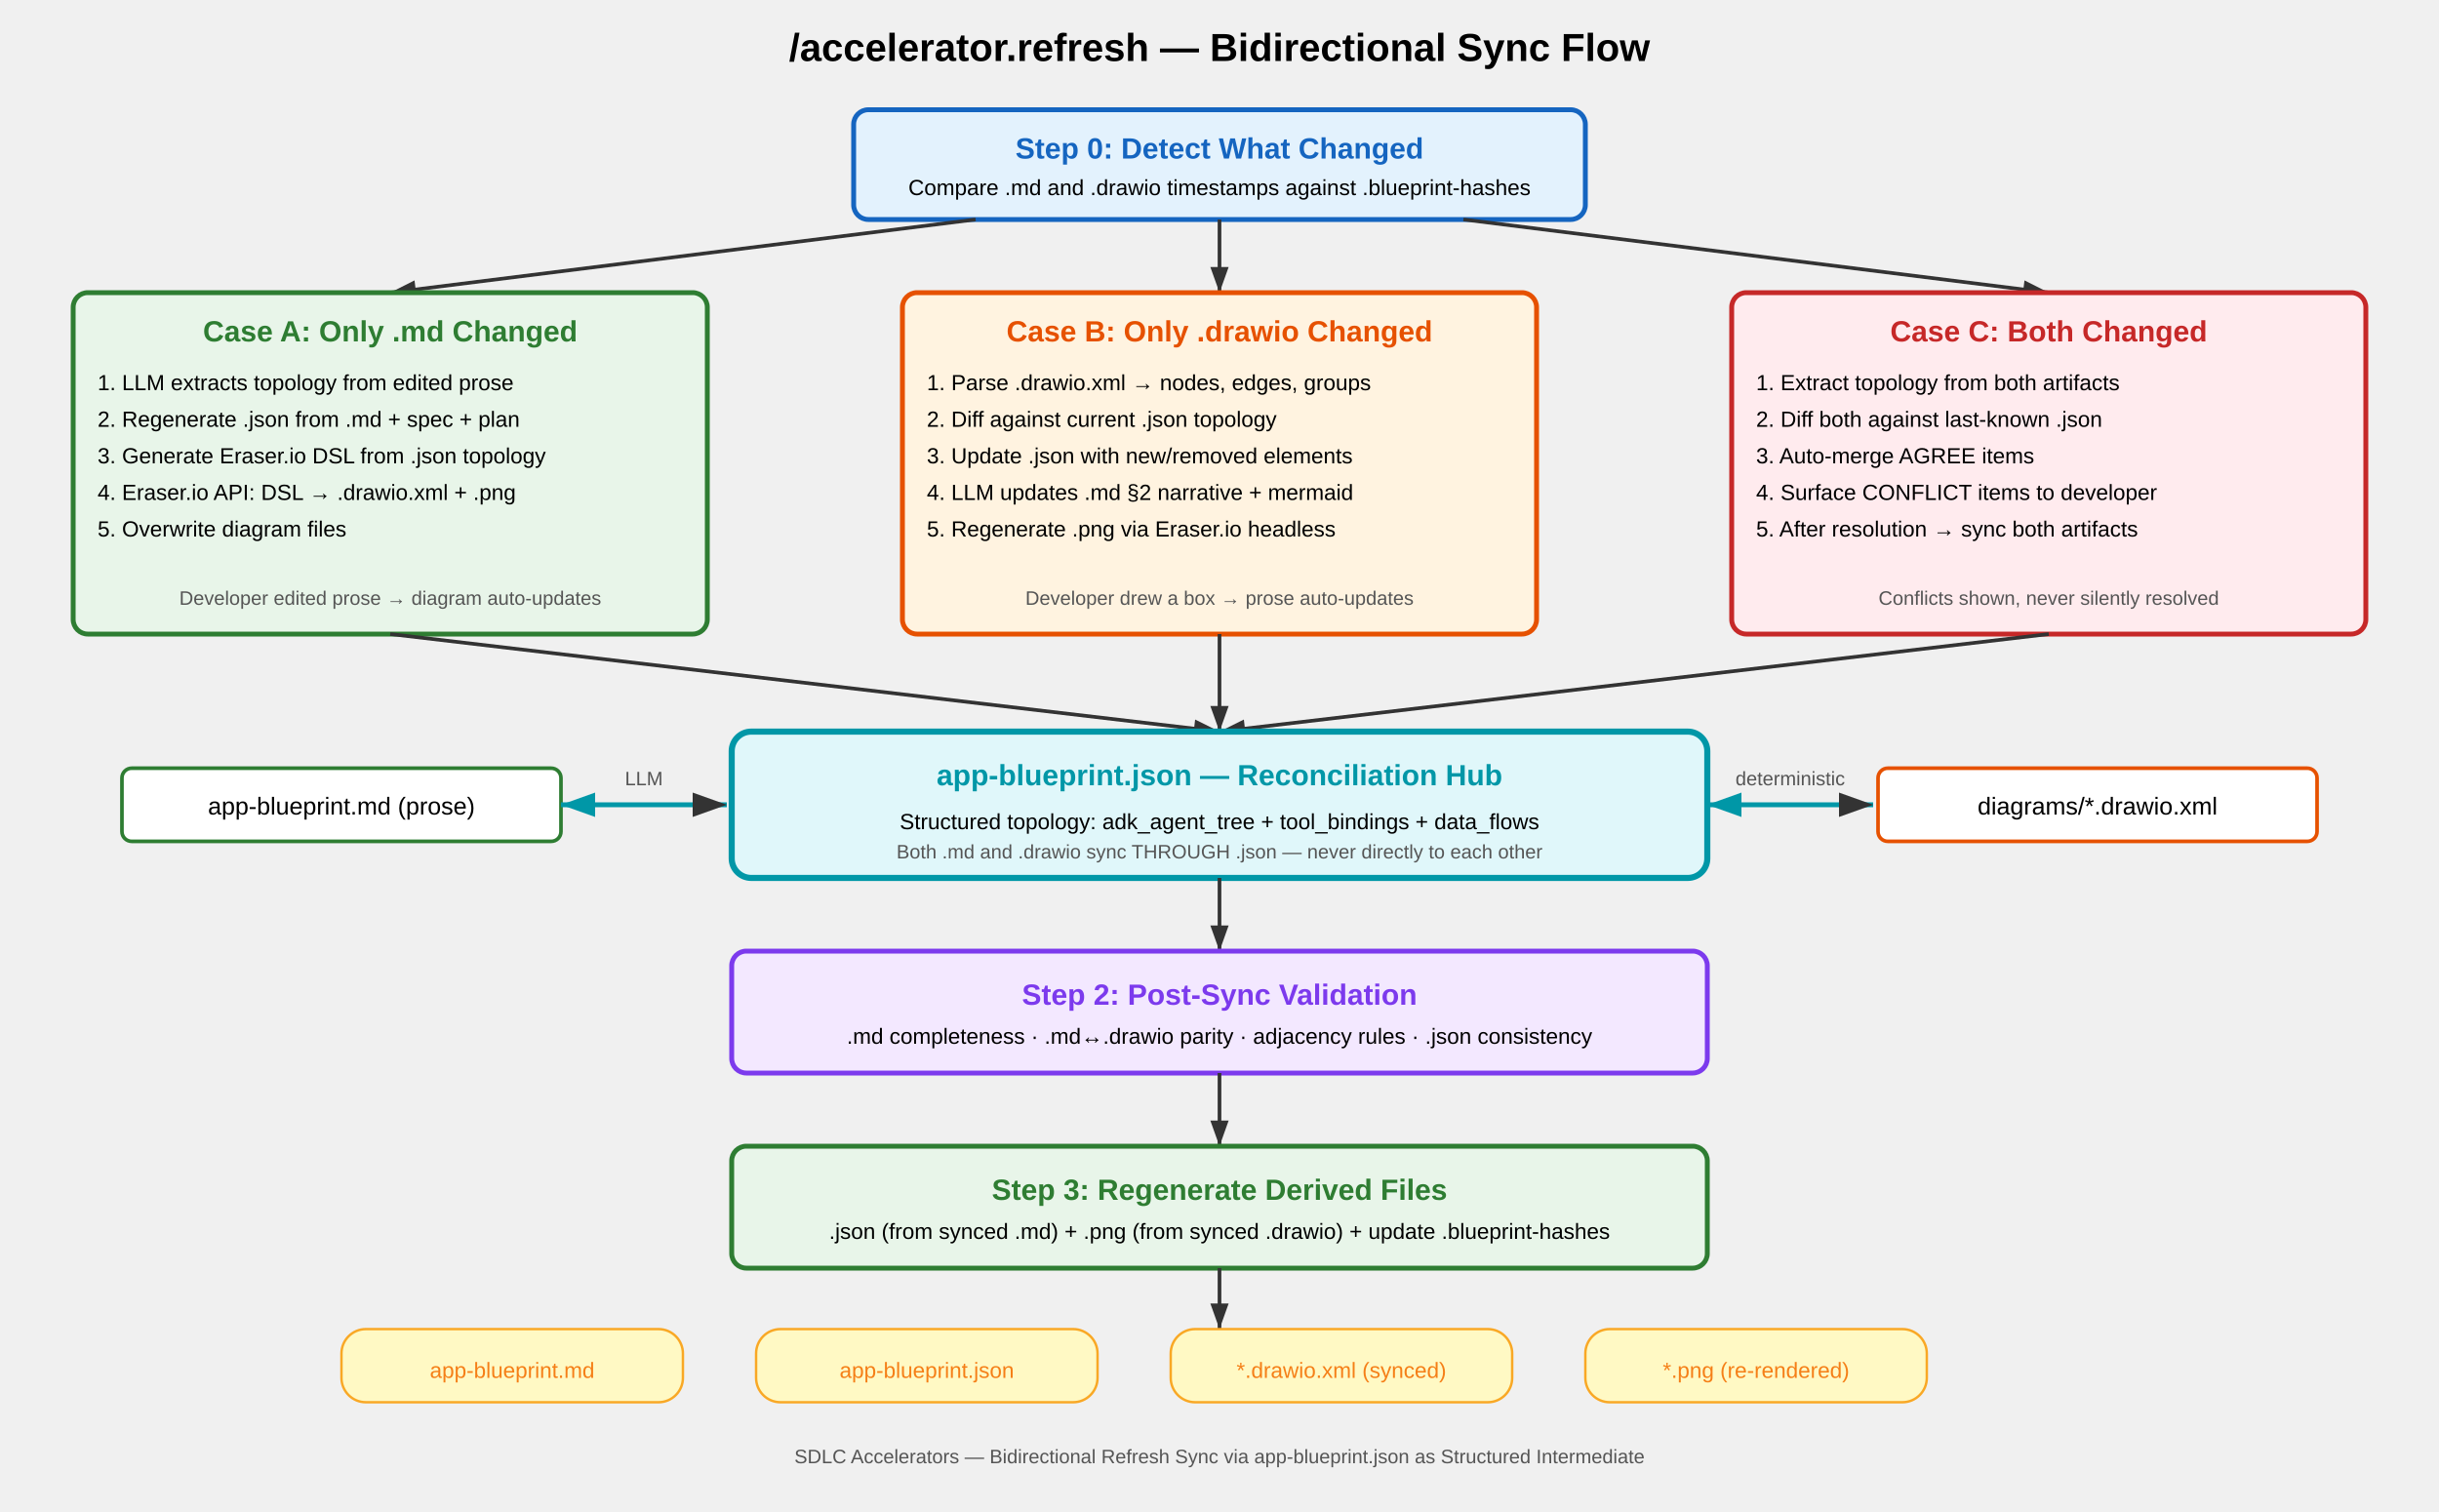
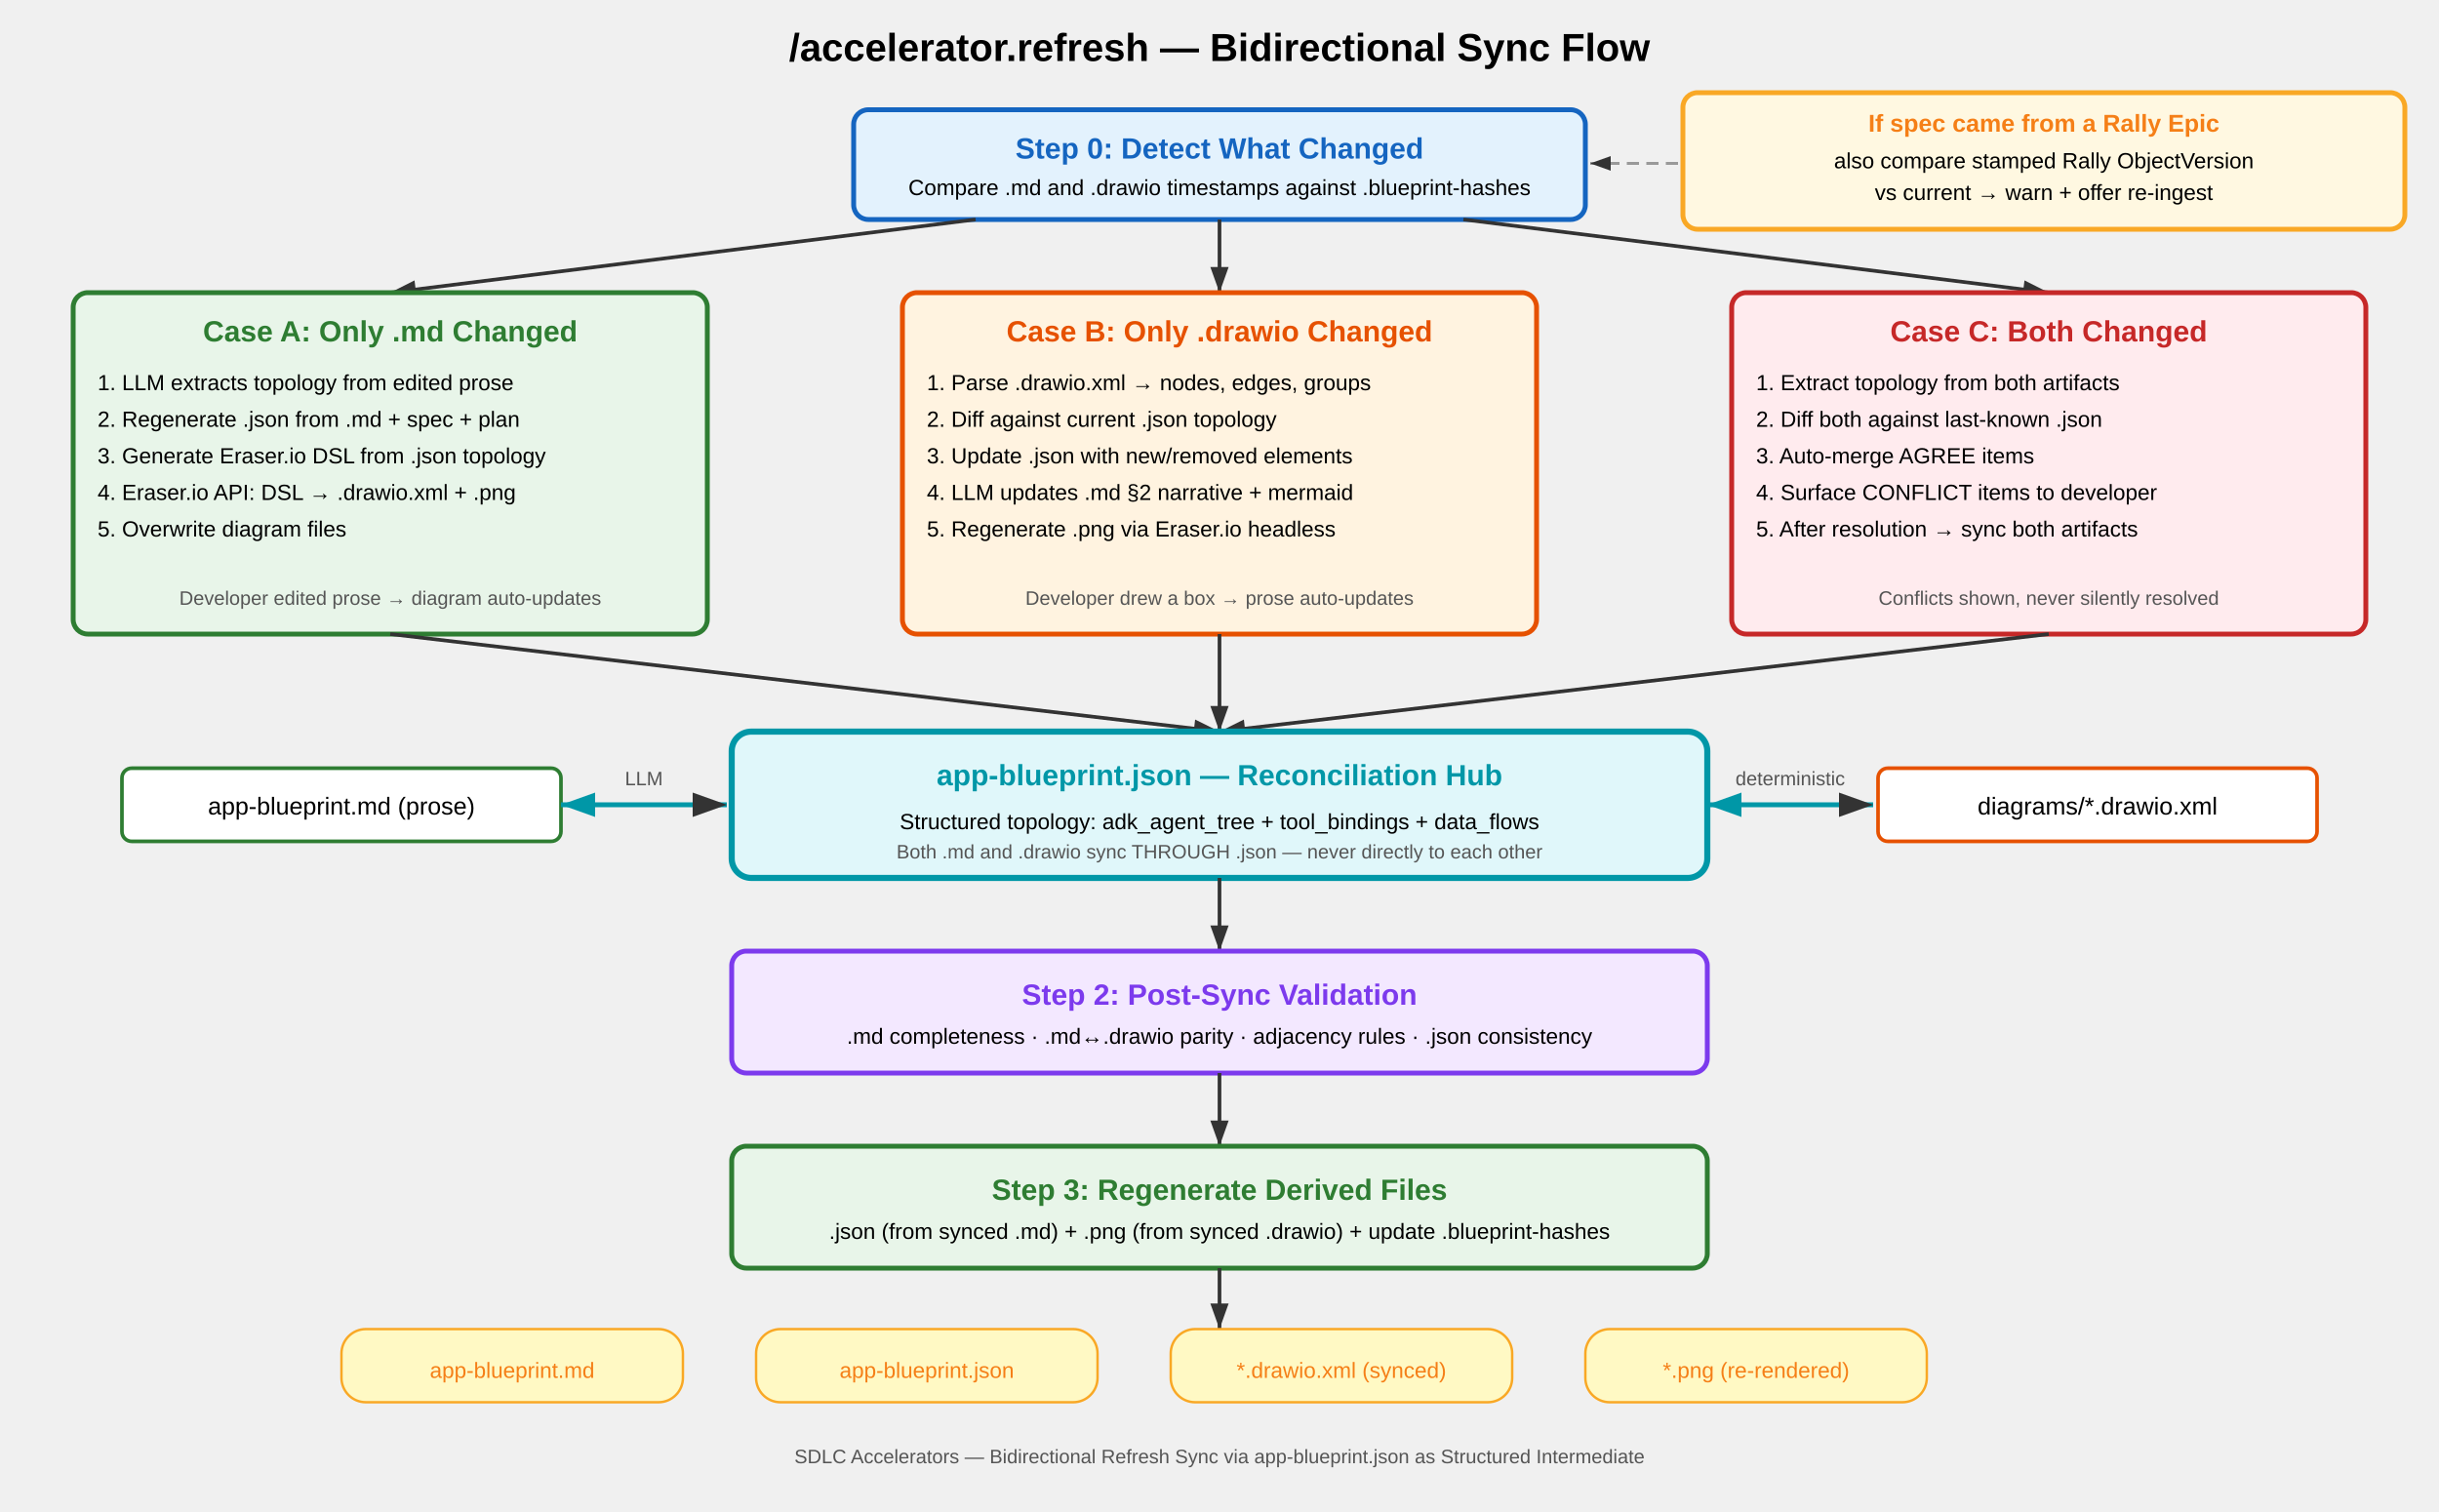
<svg xmlns="http://www.w3.org/2000/svg" viewBox="0 0 1000 620" font-family="Segoe UI, Arial, sans-serif">
  <style>
    .s12b { font-size: 12; font-weight: bold; }
    .s11 { font-size: 11; }
    .s10 { font-size: 10; }
    .s9 { font-size: 9; }
    .s8 { font-size: 8; fill: #555; }
    .title { font-size: 16; font-weight: bold; }
    .arrow { stroke: #333; stroke-width: 1.5; fill: none; marker-end: url(#ra); }
    .arrow-bi { stroke: #0097A7; stroke-width: 2; fill: none; marker-end: url(#ra); marker-start: url(#ra2); }
    .arrow-d { stroke: #999; stroke-width: 1.2; fill: none; stroke-dasharray: 5,3; marker-end: url(#ra); }
  </style>
  <defs>
    <marker id="ra" markerWidth="7" markerHeight="5" refX="7" refY="2.5" orient="auto">
      <polygon points="0 0, 7 2.5, 0 5" fill="#333" />
    </marker>
    <marker id="ra2" markerWidth="7" markerHeight="5" refX="0" refY="2.5" orient="auto">
      <polygon points="7 0, 0 2.5, 7 5" fill="#0097A7" />
    </marker>
  </defs>
  <text x="500" y="25" text-anchor="middle" class="title">/accelerator.refresh — Bidirectional Sync Flow</text>
  <rect x="350" y="45" width="300" height="45" fill="#E3F2FD" stroke="#1565C0" stroke-width="2" rx="6" />
  <text x="500" y="65" text-anchor="middle" class="s12b" fill="#1565C0">Step 0: Detect What Changed</text>
  <text x="500" y="80" text-anchor="middle" class="s9">Compare .md and .drawio timestamps against .blueprint-hashes</text>
+   <rect x="690" y="38" width="296" height="56" fill="#FFF8E1" stroke="#F9A825" stroke-width="2" rx="6" />
+   <text x="838" y="54" text-anchor="middle" class="s10" font-weight="bold" fill="#F57F17">If spec came from a Rally Epic</text>
+   <text x="838" y="69" text-anchor="middle" class="s9">also compare stamped Rally ObjectVersion</text>
+   <text x="838" y="82" text-anchor="middle" class="s9">vs current → warn + offer re-ingest</text>
+   <line x1="688" y1="67" x2="652" y2="67" class="arrow-d" />
  <line x1="400" y1="90" x2="160" y2="120" class="arrow" />
  <line x1="500" y1="90" x2="500" y2="120" class="arrow" />
  <line x1="600" y1="90" x2="840" y2="120" class="arrow" />
  <rect x="30" y="120" width="260" height="140" fill="#E8F5E9" stroke="#2E7D32" stroke-width="2" rx="6" />
  <text x="160" y="140" text-anchor="middle" class="s12b" fill="#2E7D32">Case A: Only .md Changed</text>
  <text x="40" y="160" class="s9">1. LLM extracts topology from edited prose</text>
  <text x="40" y="175" class="s9">2. Regenerate .json from .md + spec + plan</text>
  <text x="40" y="190" class="s9">3. Generate Eraser.io DSL from .json topology</text>
  <text x="40" y="205" class="s9">4. Eraser.io API: DSL → .drawio.xml + .png</text>
  <text x="40" y="220" class="s9">5. Overwrite diagram files</text>
  <text x="160" y="248" text-anchor="middle" class="s8">Developer edited prose → diagram auto-updates</text>
  <rect x="370" y="120" width="260" height="140" fill="#FFF3E0" stroke="#E65100" stroke-width="2" rx="6" />
  <text x="500" y="140" text-anchor="middle" class="s12b" fill="#E65100">Case B: Only .drawio Changed</text>
  <text x="380" y="160" class="s9">1. Parse .drawio.xml → nodes, edges, groups</text>
  <text x="380" y="175" class="s9">2. Diff against current .json topology</text>
  <text x="380" y="190" class="s9">3. Update .json with new/removed elements</text>
  <text x="380" y="205" class="s9">4. LLM updates .md §2 narrative + mermaid</text>
  <text x="380" y="220" class="s9">5. Regenerate .png via Eraser.io headless</text>
  <text x="500" y="248" text-anchor="middle" class="s8">Developer drew a box → prose auto-updates</text>
  <rect x="710" y="120" width="260" height="140" fill="#FFEBEE" stroke="#C62828" stroke-width="2" rx="6" />
  <text x="840" y="140" text-anchor="middle" class="s12b" fill="#C62828">Case C: Both Changed</text>
  <text x="720" y="160" class="s9">1. Extract topology from both artifacts</text>
  <text x="720" y="175" class="s9">2. Diff both against last-known .json</text>
  <text x="720" y="190" class="s9">3. Auto-merge AGREE items</text>
  <text x="720" y="205" class="s9">4. Surface CONFLICT items to developer</text>
  <text x="720" y="220" class="s9">5. After resolution → sync both artifacts</text>
  <text x="840" y="248" text-anchor="middle" class="s8">Conflicts shown, never silently resolved</text>
  <line x1="160" y1="260" x2="500" y2="300" class="arrow" />
  <line x1="500" y1="260" x2="500" y2="300" class="arrow" />
  <line x1="840" y1="260" x2="500" y2="300" class="arrow" />
  <rect x="300" y="300" width="400" height="60" fill="#E0F7FA" stroke="#0097A7" stroke-width="2.5" rx="8" />
  <text x="500" y="322" text-anchor="middle" class="s12b" fill="#0097A7">app-blueprint.json — Reconciliation Hub</text>
  <text x="500" y="340" text-anchor="middle" class="s9">Structured topology: adk_agent_tree + tool_bindings + data_flows</text>
  <text x="500" y="352" text-anchor="middle" class="s8">Both .md and .drawio sync THROUGH .json — never directly to each other</text>
  <rect x="50" y="315" width="180" height="30" fill="white" stroke="#2E7D32" stroke-width="1.5" rx="4" />
  <text x="140" y="334" text-anchor="middle" class="s10">app-blueprint.md (prose)</text>
  <line x1="230" y1="330" x2="298" y2="330" stroke="#0097A7" stroke-width="2" fill="none" marker-end="url(#ra)" marker-start="url(#ra2)" />
  <text x="264" y="322" text-anchor="middle" class="s8" fill="#0097A7">LLM</text>
  <rect x="770" y="315" width="180" height="30" fill="white" stroke="#E65100" stroke-width="1.5" rx="4" />
  <text x="860" y="334" text-anchor="middle" class="s10">diagrams/*.drawio.xml</text>
  <line x1="700" y1="330" x2="768" y2="330" stroke="#0097A7" stroke-width="2" fill="none" marker-end="url(#ra)" marker-start="url(#ra2)" />
  <text x="734" y="322" text-anchor="middle" class="s8" fill="#0097A7">deterministic</text>
  <line x1="500" y1="360" x2="500" y2="390" class="arrow" />
  <rect x="300" y="390" width="400" height="50" fill="#F3E8FF" stroke="#7C3AED" stroke-width="2" rx="6" />
  <text x="500" y="412" text-anchor="middle" class="s12b" fill="#7C3AED">Step 2: Post-Sync Validation</text>
  <text x="500" y="428" text-anchor="middle" class="s9">.md completeness · .md↔.drawio parity · adjacency rules · .json consistency</text>
  <line x1="500" y1="440" x2="500" y2="470" class="arrow" />
  <rect x="300" y="470" width="400" height="50" fill="#E8F5E9" stroke="#2E7D32" stroke-width="2" rx="6" />
  <text x="500" y="492" text-anchor="middle" class="s12b" fill="#2E7D32">Step 3: Regenerate Derived Files</text>
  <text x="500" y="508" text-anchor="middle" class="s9">.json (from synced .md) + .png (from synced .drawio) + update .blueprint-hashes</text>
  <line x1="500" y1="520" x2="500" y2="545" class="arrow" />
  <rect x="140" y="545" width="140" height="30" fill="#FFF9C4" stroke="#F9A825" stroke-width="1" rx="10" />
  <text x="210" y="565" text-anchor="middle" class="s9 font-weight: bold" fill="#F57F17">app-blueprint.md</text>
  <rect x="310" y="545" width="140" height="30" fill="#FFF9C4" stroke="#F9A825" stroke-width="1" rx="10" />
  <text x="380" y="565" text-anchor="middle" class="s9" fill="#F57F17">app-blueprint.json</text>
  <rect x="480" y="545" width="140" height="30" fill="#FFF9C4" stroke="#F9A825" stroke-width="1" rx="10" />
  <text x="550" y="565" text-anchor="middle" class="s9" fill="#F57F17">*.drawio.xml (synced)</text>
  <rect x="650" y="545" width="140" height="30" fill="#FFF9C4" stroke="#F9A825" stroke-width="1" rx="10" />
  <text x="720" y="565" text-anchor="middle" class="s9" fill="#F57F17">*.png (re-rendered)</text>
  <text x="500" y="600" text-anchor="middle" class="s8">SDLC Accelerators — Bidirectional Refresh Sync via app-blueprint.json as Structured Intermediate</text>
</svg>
